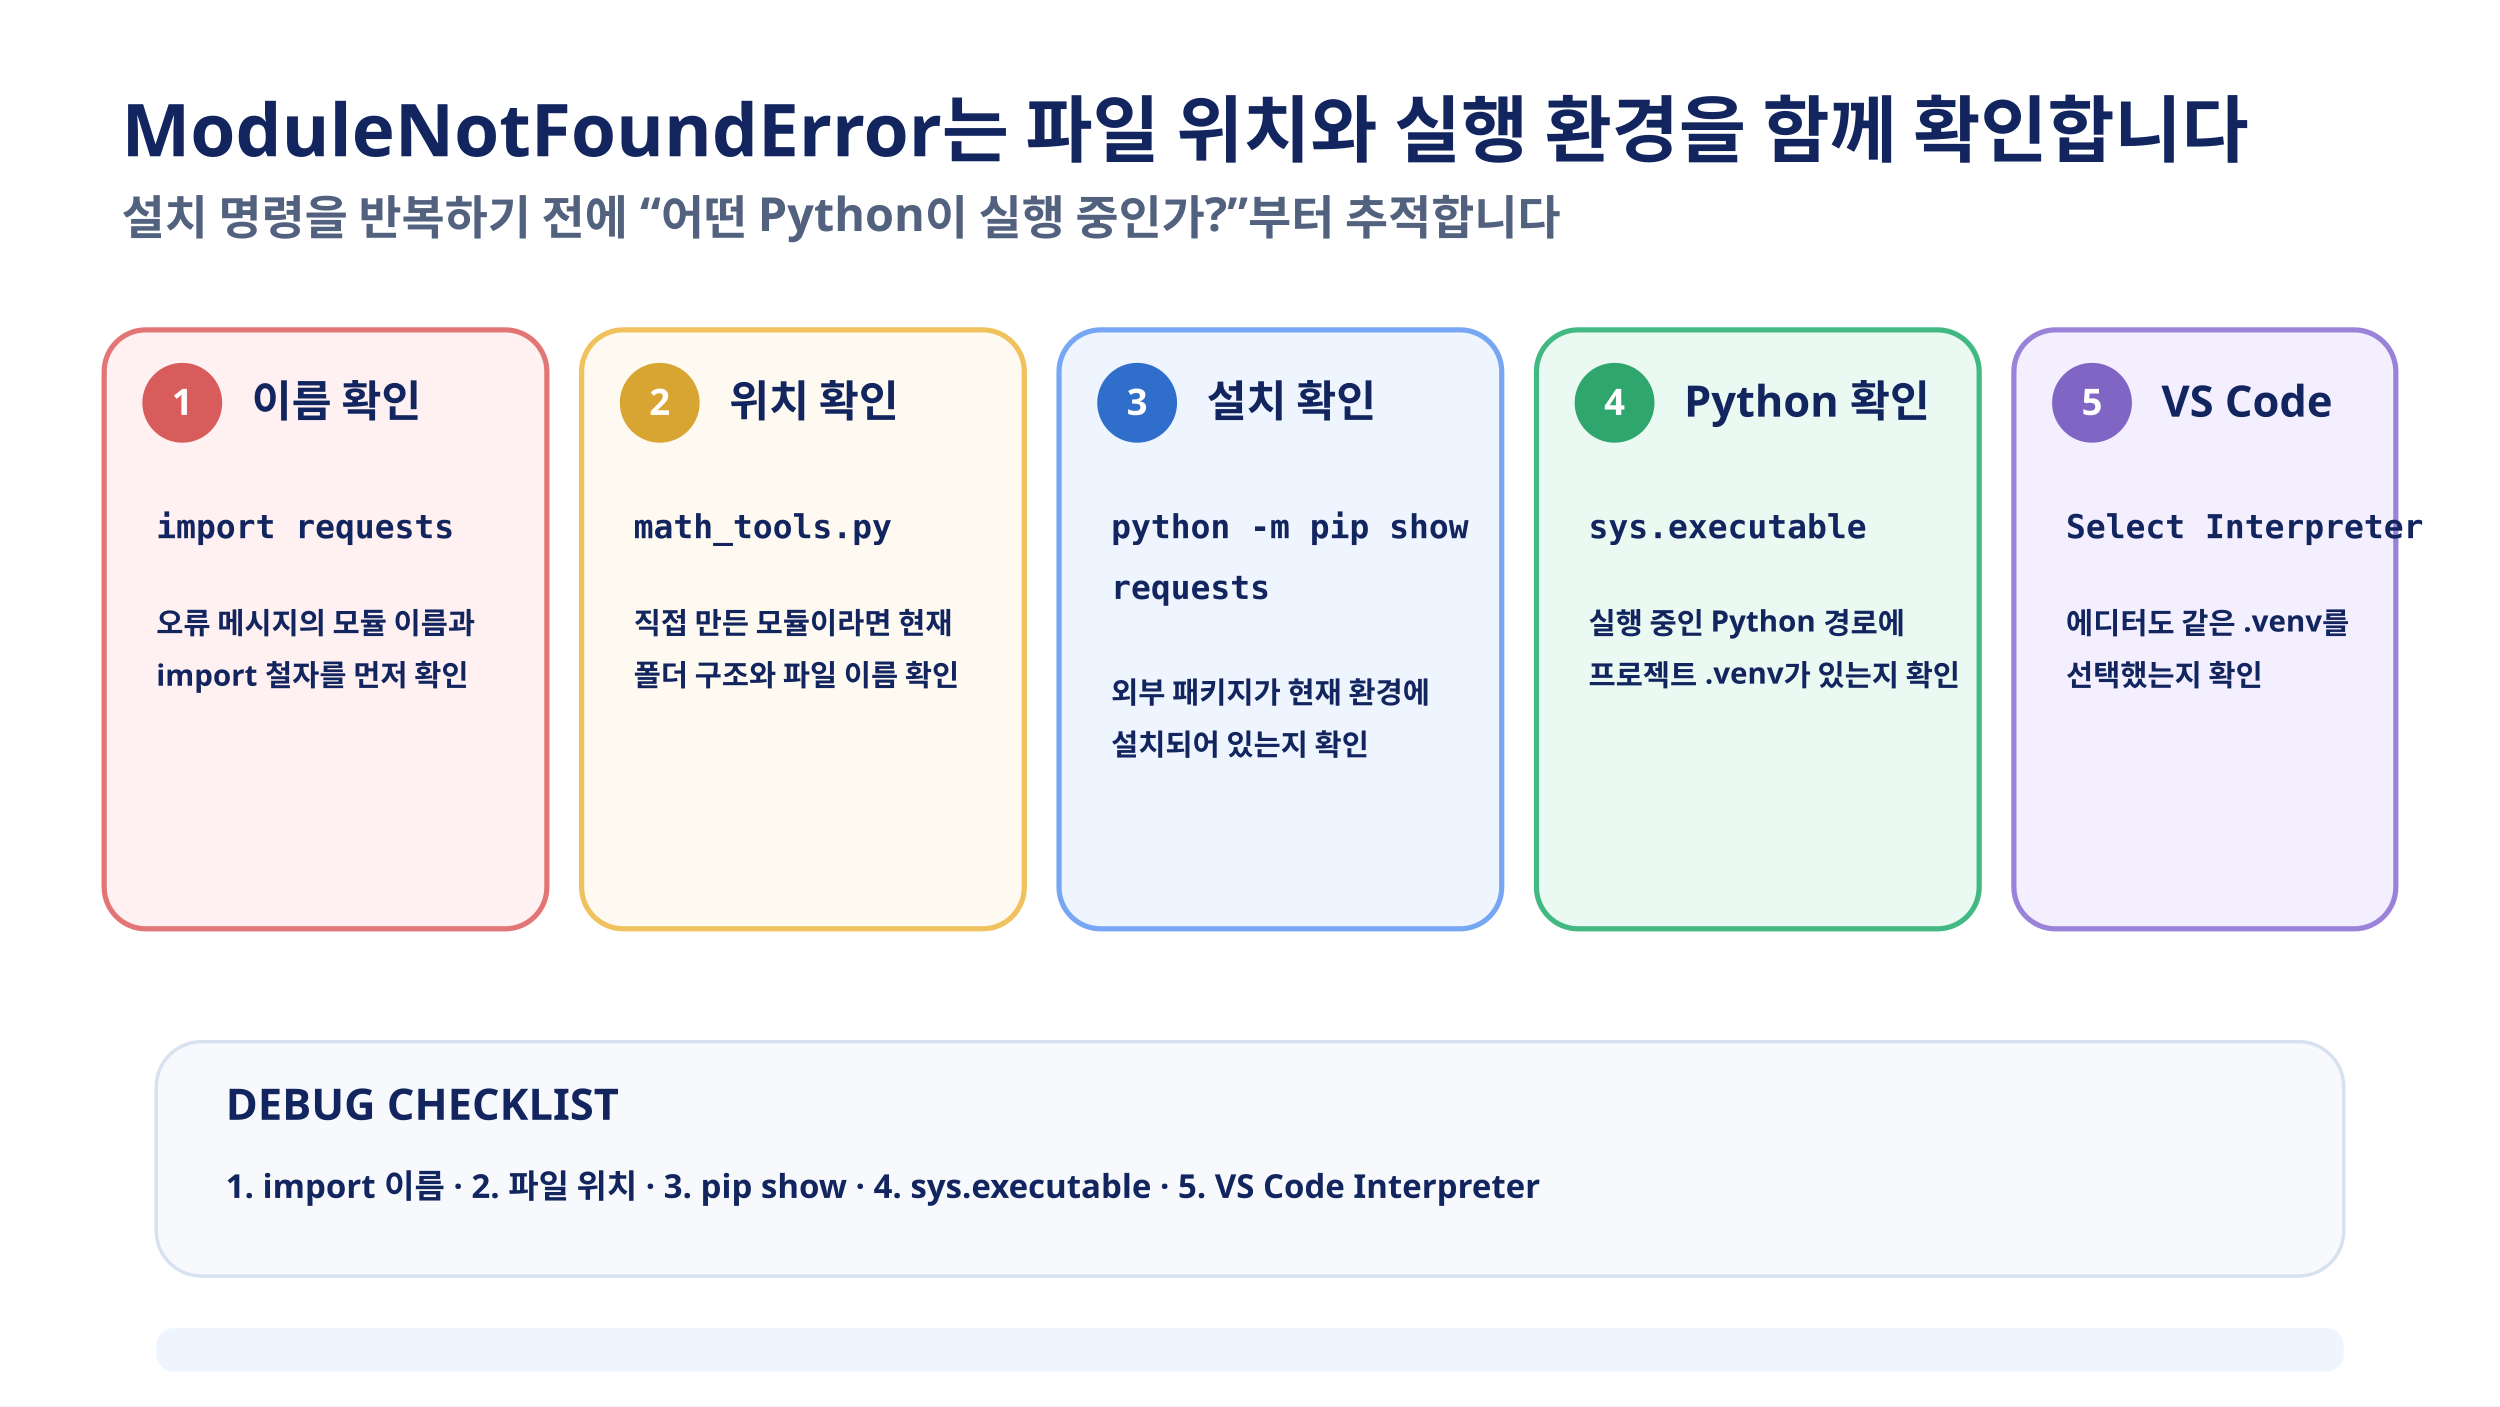
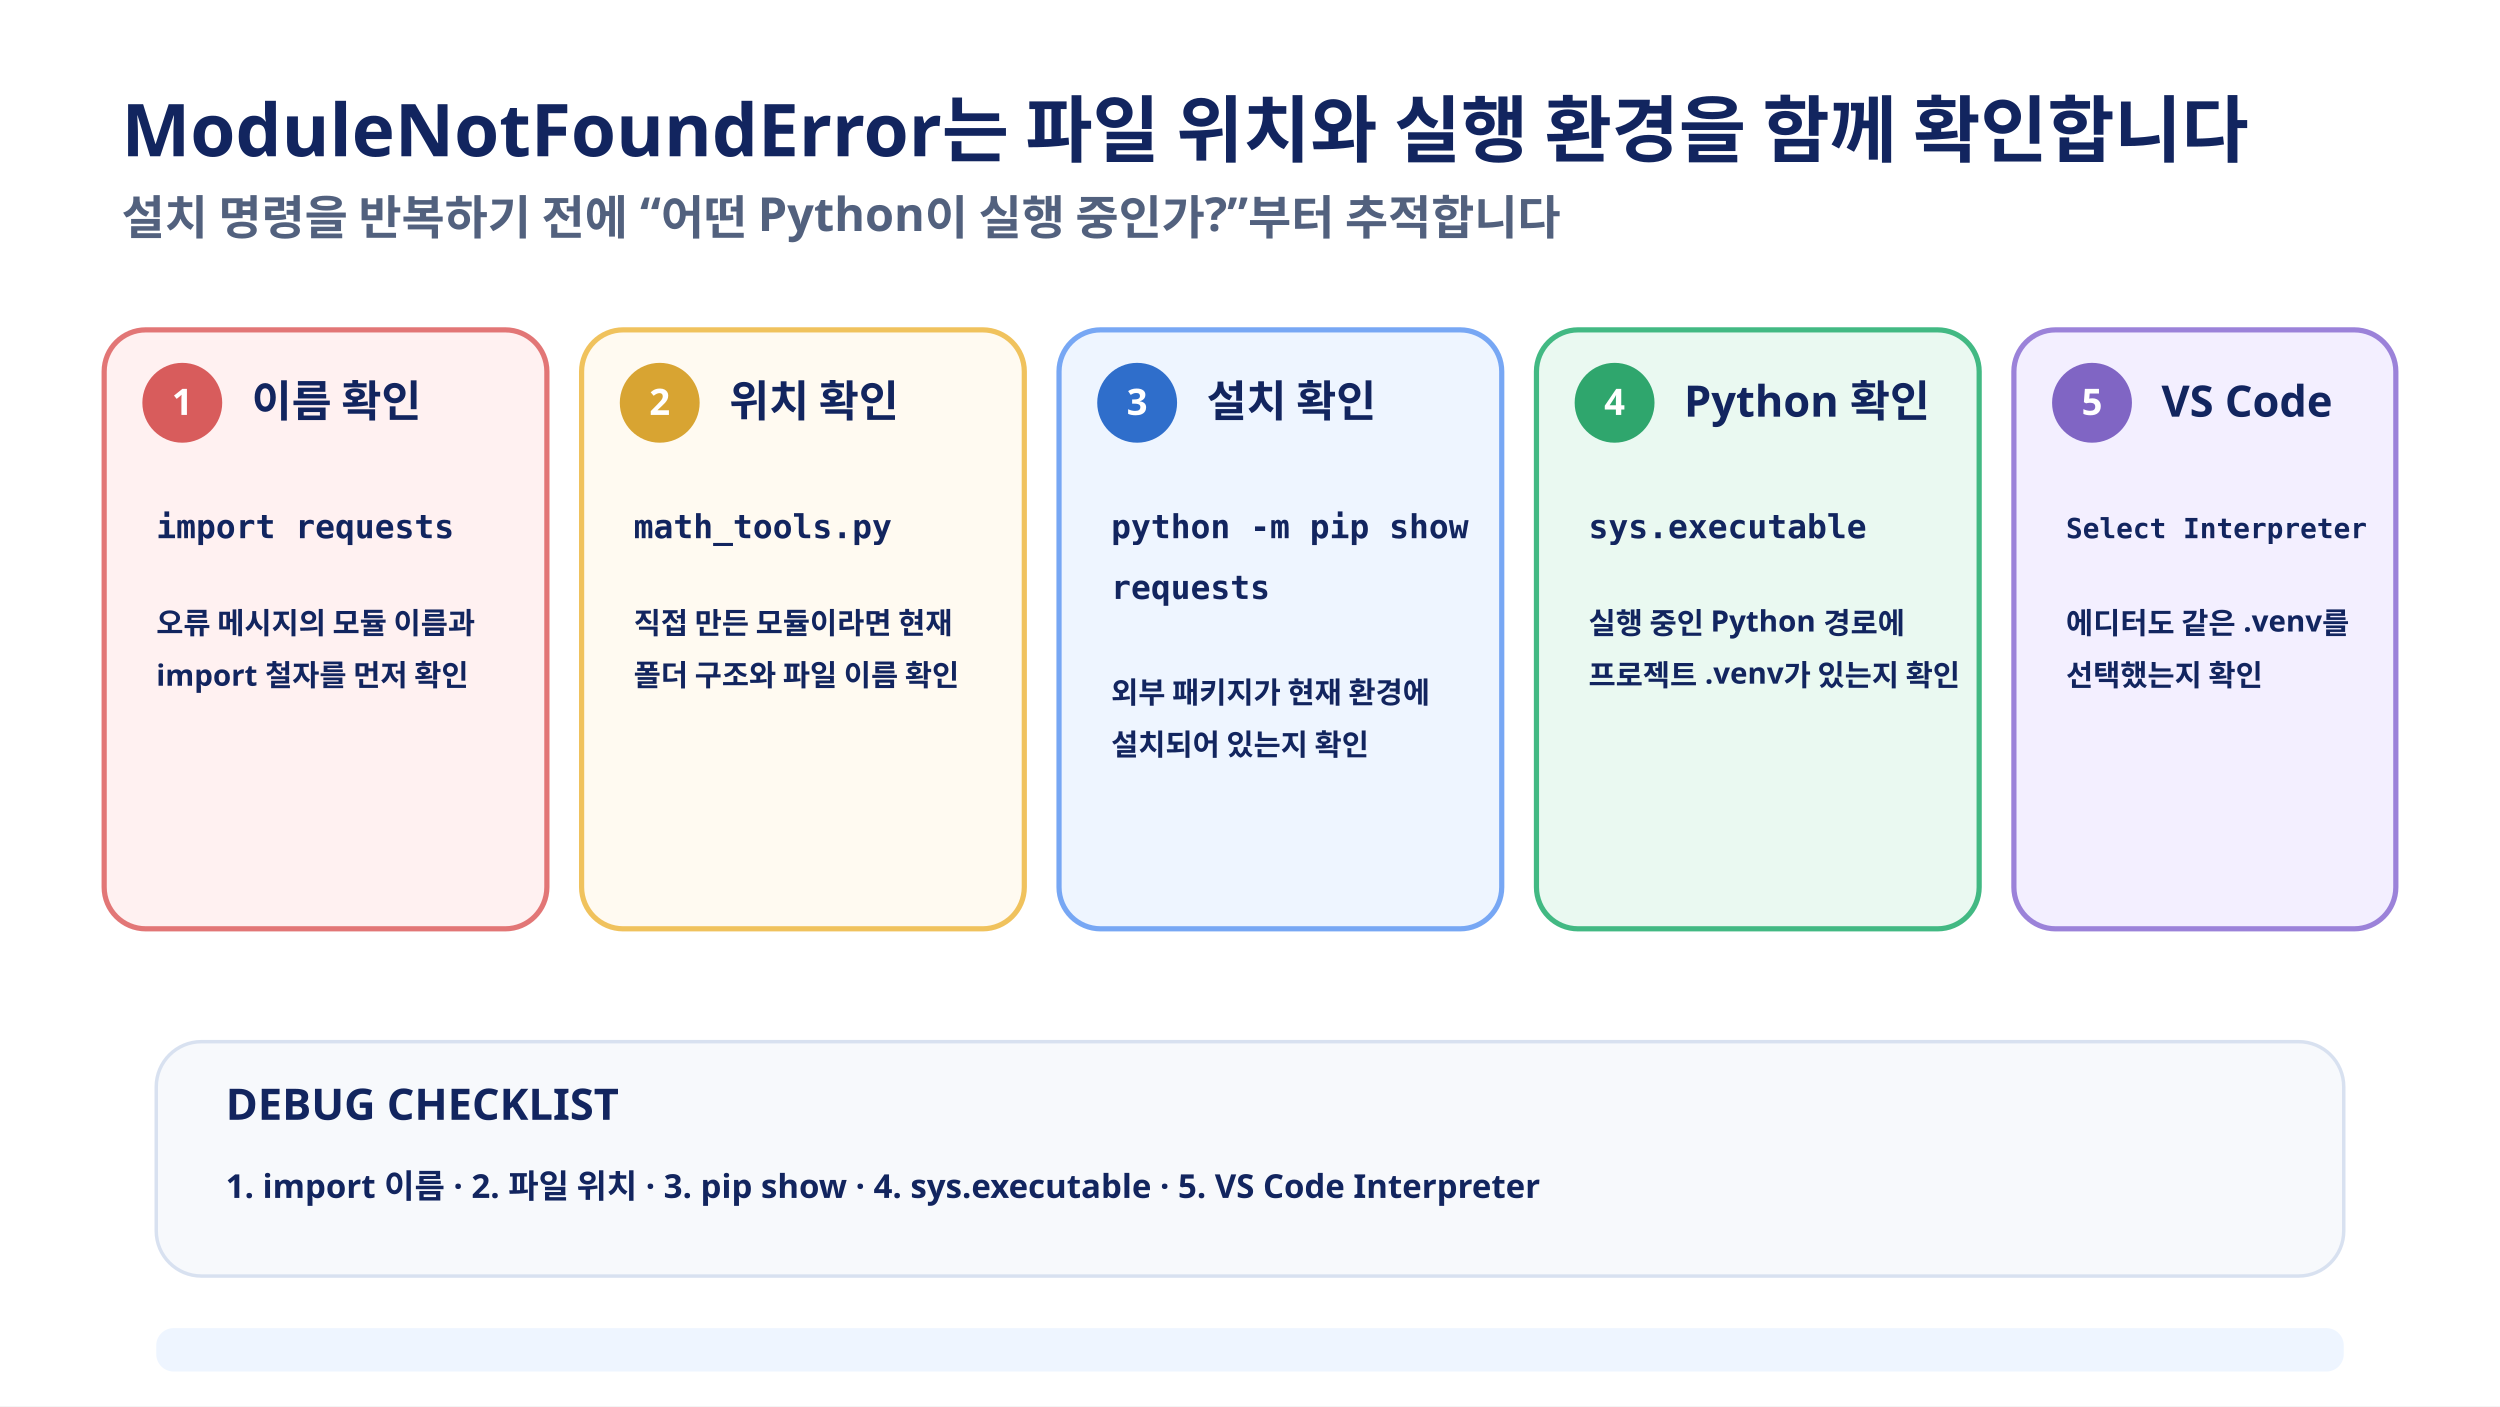
<svg xmlns="http://www.w3.org/2000/svg" width="1440" height="810" viewBox="0 0 1440 810" role="img" aria-labelledby="title desc">
  <rect width="1440" height="810" fill="#ffffff" />
-   <style>text{font-family:Pretendard,'Noto Sans KR','Malgun Gothic',sans-serif;fill:#12255f}.t{font-size:42px;font-weight:800}.s{font-size:27px;font-weight:700;fill:#52617e}.h{font-size:25px;font-weight:800}.b{font-size:19px;font-weight:600}.code{font-family:Consolas,monospace;font-size:19px;font-weight:700}.small{font-size:17px;font-weight:600}.n{font-size:21px;font-weight:800;fill:#fff}</style>
+   <style>text{font-family:Pretendard,'Noto Sans KR','Malgun Gothic',sans-serif;fill:#12255f}.t{font-size:42px;font-weight:800}.s{font-size:27px;font-weight:700;fill:#52617e}.h{font-size:25px;font-weight:800}.b{font-size:19px;font-weight:600}.code{font-family:Consolas,monospace;font-size:19px;font-weight:700}.codeSmall{font-family:Consolas,monospace;font-size:16px;font-weight:700}.small{font-size:17px;font-weight:600}.n{font-size:21px;font-weight:800;fill:#fff}</style>
  <text x="70" y="90" class="t">ModuleNotFoundError는 파일 위치와 실행 환경을 함께 확인합니다</text>
  <text x="70" y="135" class="s">설치 명령을 반복하기 전에 “어떤 Python이 실행 중인가?”부터 추적합니다</text>
  <rect x="60" y="190" width="255" height="345" rx="24" fill="#fff1f1" stroke="#e27676" stroke-width="3" />
  <circle cx="105" cy="232" r="23" fill="#d85c5c" />
  <text x="105" y="239" text-anchor="middle" class="n">1</text>
  <text x="145" y="240" class="h">이름 확인</text>
  <text x="90" y="310" class="code">import requests</text>
  <text x="90" y="365" class="small">오류 메시지의 모듈 이름과</text>
  <text x="90" y="395" class="small">import 철자를 먼저 확인</text>
  <rect x="335" y="190" width="255" height="345" rx="24" fill="#fffaf1" stroke="#f0c25d" stroke-width="3" />
  <circle cx="380" cy="232" r="23" fill="#d8a432" />
  <text x="380" y="239" text-anchor="middle" class="n">2</text>
  <text x="420" y="240" class="h">위치 확인</text>
  <text x="365" y="310" class="code">math_tools.py</text>
  <text x="365" y="365" class="small">직접 만든 모듈이라면 현재</text>
  <text x="365" y="395" class="small">폴더 구조와 파일 이름 확인</text>
  <rect x="610" y="190" width="255" height="345" rx="24" fill="#eef5ff" stroke="#77a7f4" stroke-width="3" />
  <circle cx="655" cy="232" r="23" fill="#2f6ecb" />
  <text x="655" y="239" text-anchor="middle" class="n">3</text>
  <text x="695" y="240" class="h">설치 확인</text>
  <text x="640" y="310" class="code">python -m pip show</text>
  <text x="640" y="345" class="code">requests</text>
  <text x="640" y="405" class="small">외부 패키지가 현재 환경에</text>
  <text x="640" y="435" class="small">설치되어 있는지 확인</text>
  <rect x="885" y="190" width="255" height="345" rx="24" fill="#eaf9f1" stroke="#42b983" stroke-width="3" />
  <circle cx="930" cy="232" r="23" fill="#2fa66d" />
  <text x="930" y="239" text-anchor="middle" class="n">4</text>
  <text x="970" y="240" class="h">Python 확인</text>
  <text x="915" y="310" class="code">sys.executable</text>
  <text x="915" y="365" class="small">실행 중인 Python 경로에</text>
  <text x="915" y="395" class="small">프로젝트 .venv가 있는지 확인</text>
  <rect x="1160" y="190" width="220" height="345" rx="24" fill="#f3efff" stroke="#9b82d9" stroke-width="3" />
  <circle cx="1205" cy="232" r="23" fill="#8065c4" />
  <text x="1205" y="239" text-anchor="middle" class="n">5</text>
  <text x="1245" y="240" class="h">VS Code</text>
-   <text x="1190" y="310" class="code">Select Interpreter</text>
+   <text x="1190" y="310" class="codeSmall">Select Interpreter</text>
  <text x="1190" y="365" class="small">에디터도 같은 .venv를</text>
  <text x="1190" y="395" class="small">선택했는지 확인</text>
  <rect x="90" y="600" width="1260" height="135" rx="26" fill="#f7f9fc" stroke="#d8e1f0" stroke-width="2" />
  <text x="130" y="645" class="h">DEBUG CHECKLIST</text>
  <text x="130" y="690" class="b">1. import 이름 · 2. 파일 위치 · 3. pip show · 4. sys.executable · 5. VS Code Interpreter</text>
  <rect x="90" y="765" width="1260" height="25" rx="10" fill="#eef5ff" />
</svg>
